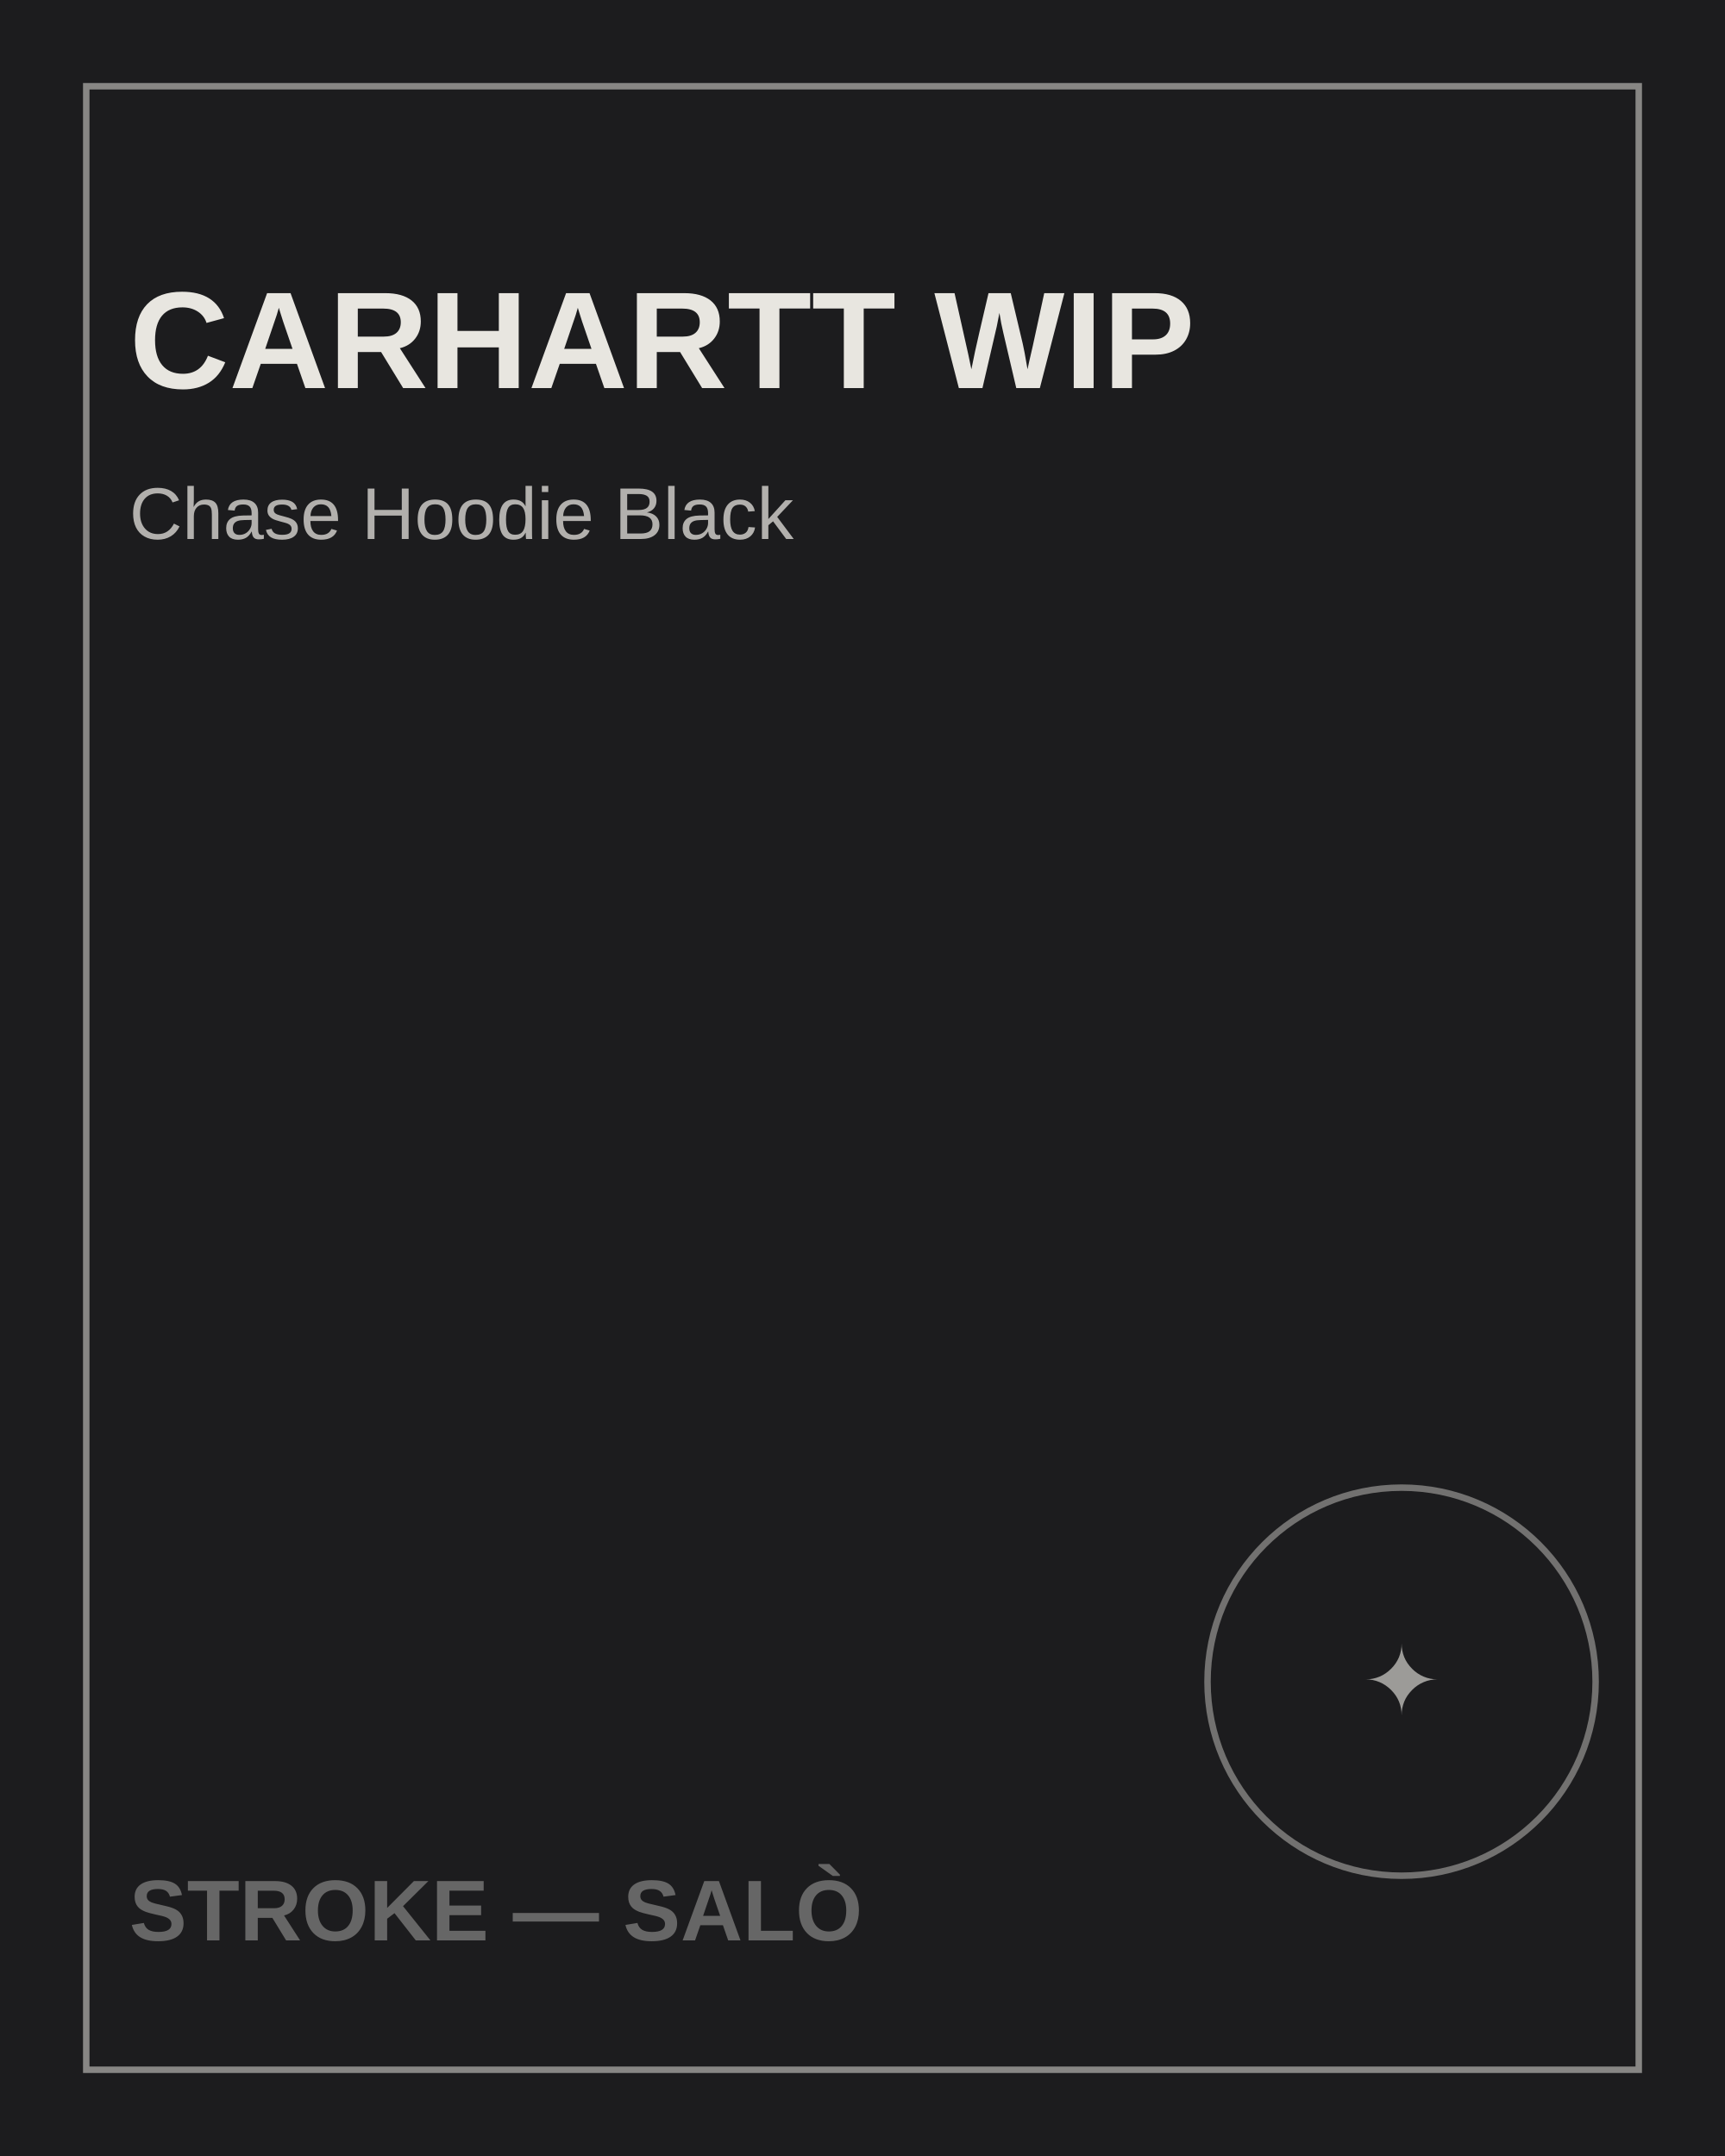
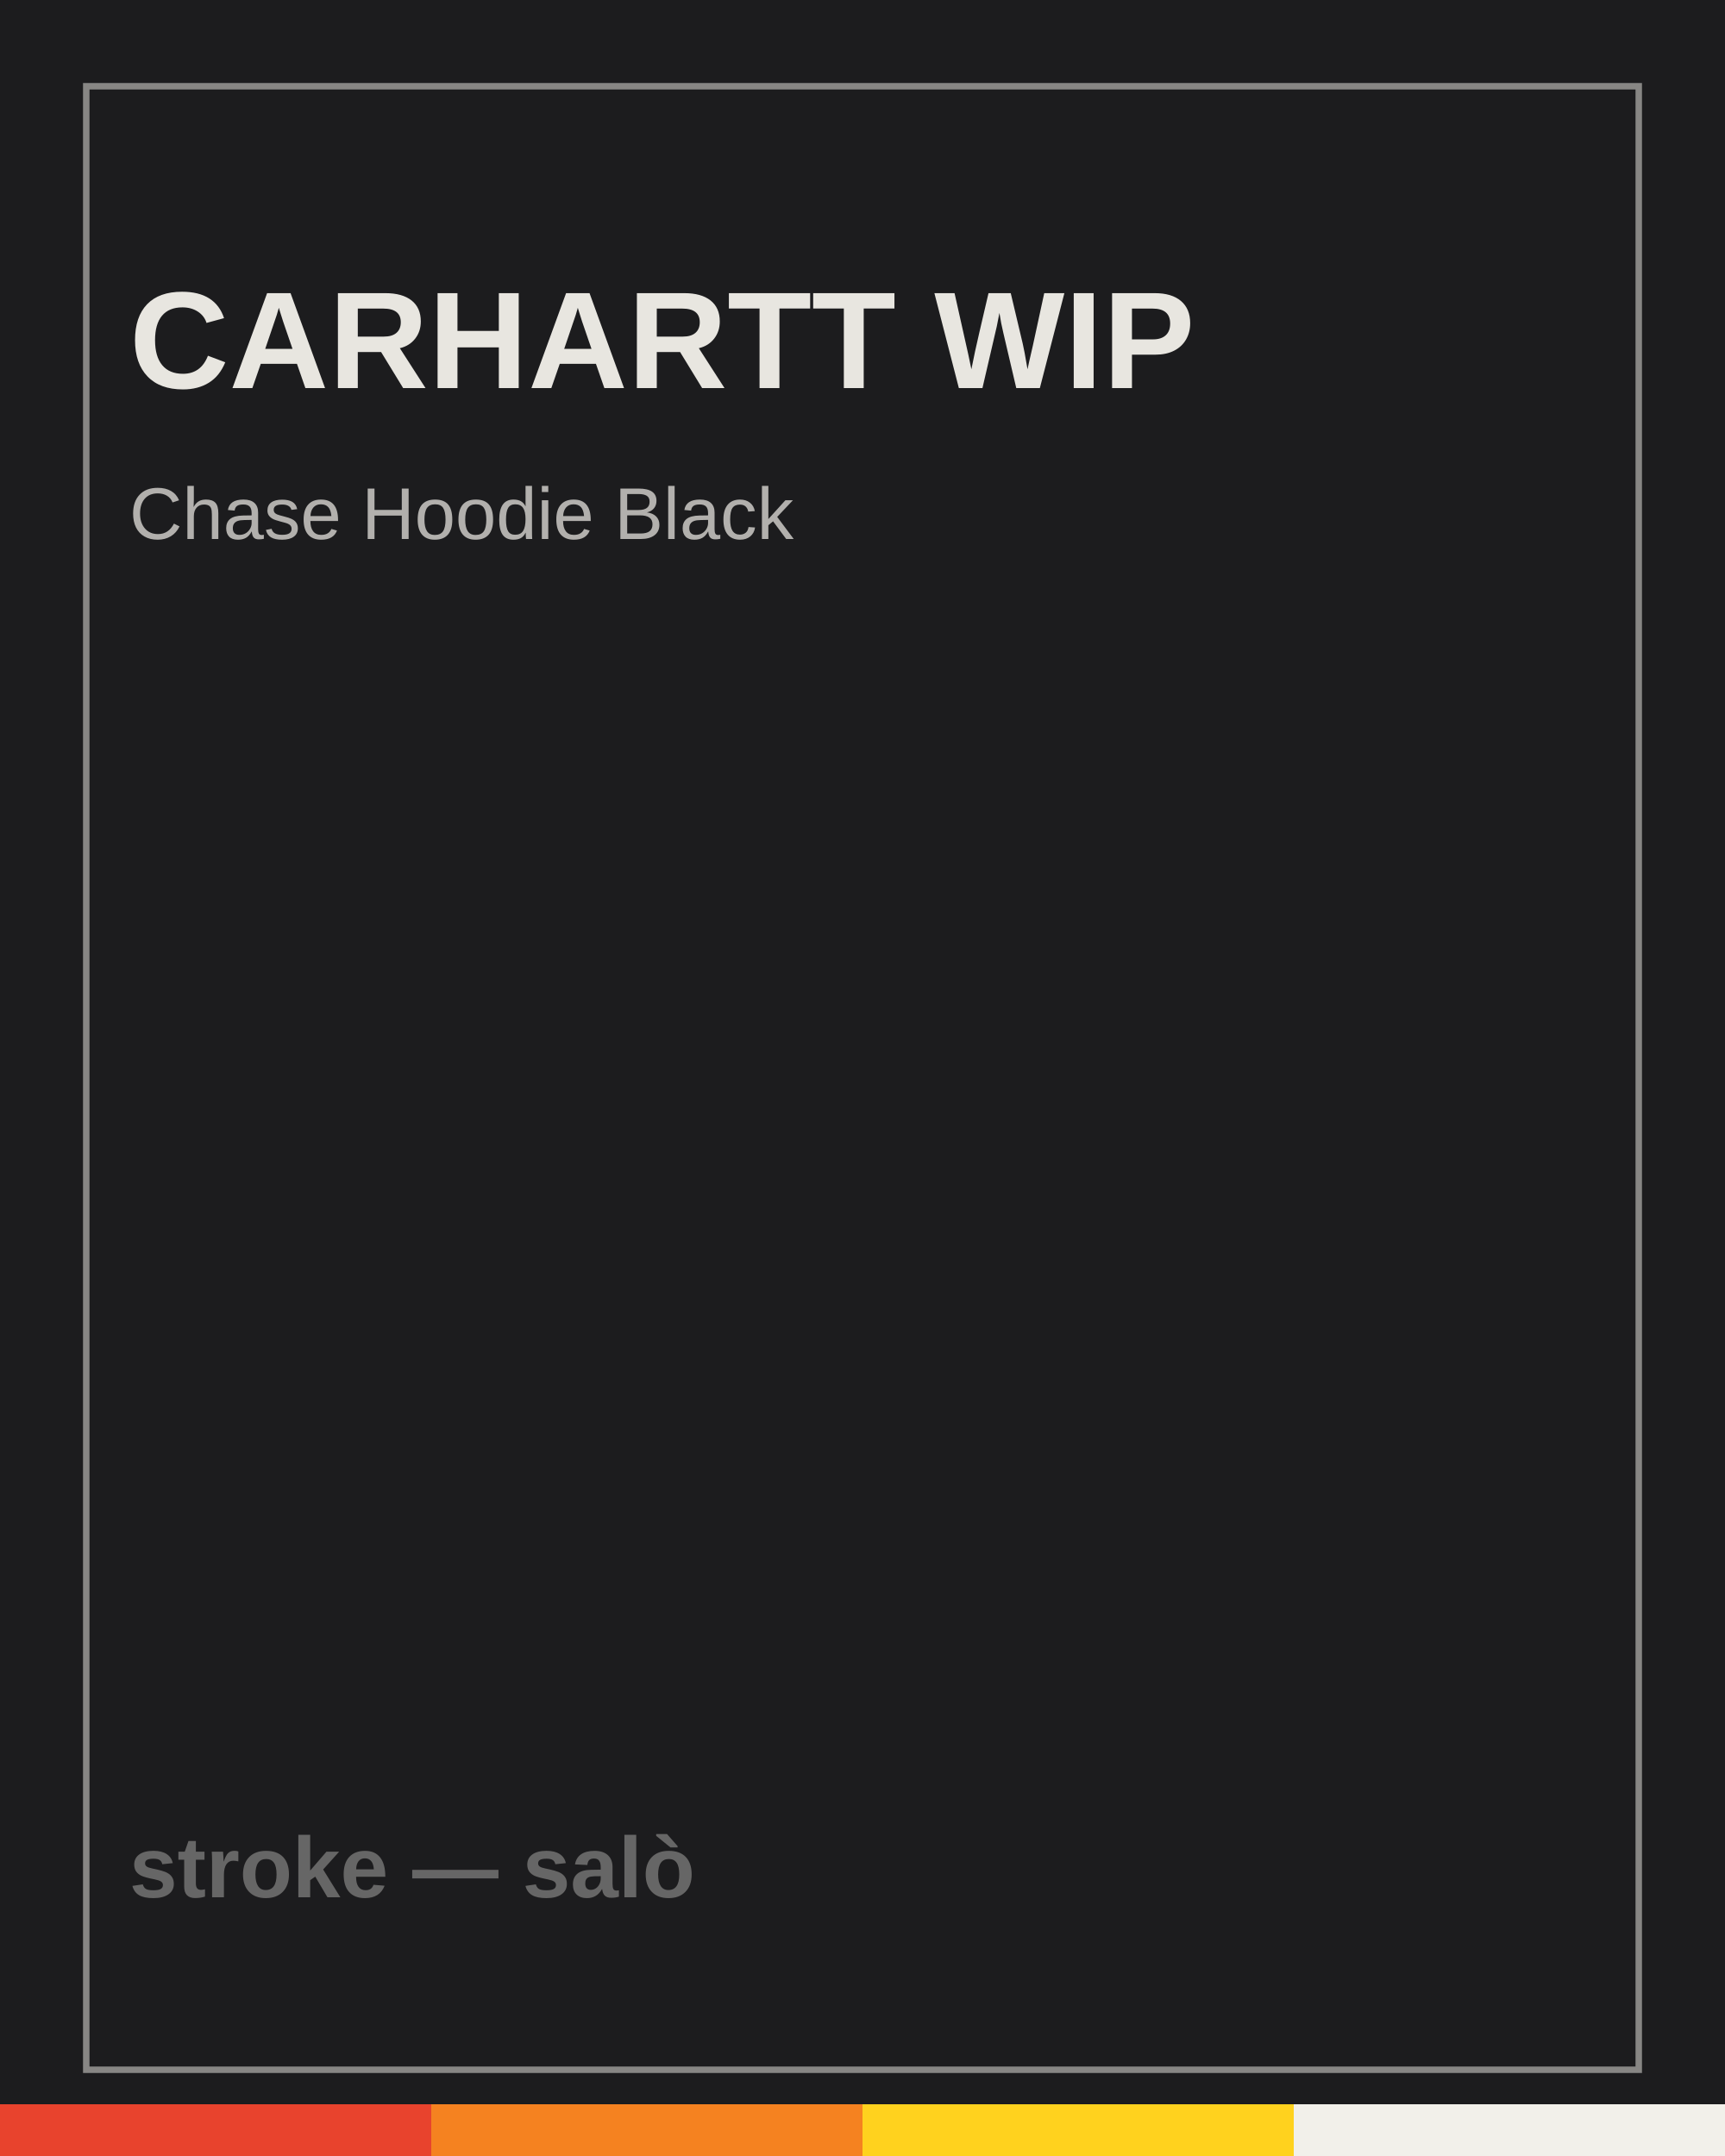
<svg xmlns="http://www.w3.org/2000/svg" width="800" height="1000" viewBox="0 0 800 1000">
  <rect width="800" height="1000" fill="#1c1c1e" />
  <rect x="40" y="40" width="720" height="920" fill="none" stroke="#f2f0ea" stroke-width="3" opacity="0.5" />
  <text x="60" y="180" font-family="Arial Black, Arial, sans-serif" font-size="64" font-weight="900" fill="#f2f0ea" opacity="0.95">CARHARTT WIP</text>
  <text x="60" y="250" font-family="Arial, sans-serif" font-size="34" fill="#f2f0ea" opacity="0.7">Chase Hoodie Black</text>
-   <text x="60" y="900" font-family="Arial Black, Arial, sans-serif" font-size="40" font-weight="900" fill="#f2f0ea" opacity="0.35">STROKE — SALÒ</text>
-   <circle cx="650" cy="780" r="90" fill="none" stroke="#f2f0ea" stroke-width="3" opacity="0.4" />
-   <text x="650" y="795" text-anchor="middle" font-family="Arial Black, Arial, sans-serif" font-size="44" font-weight="900" fill="#f2f0ea" opacity="0.6">✦</text>
+   <text x="60" y="880" font-family="Arial Black, Arial, sans-serif" font-size="40" font-weight="900" fill="#f2f0ea" opacity="0.35">stroke — salò</text>
+   <rect x="0" y="976" width="200" height="24" fill="#e8432d" />
+   <rect x="200" y="976" width="200" height="24" fill="#f58220" />
+   <rect x="400" y="976" width="200" height="24" fill="#ffd21e" />
+   <rect x="600" y="976" width="200" height="24" fill="#f2f0ea" />
</svg>
